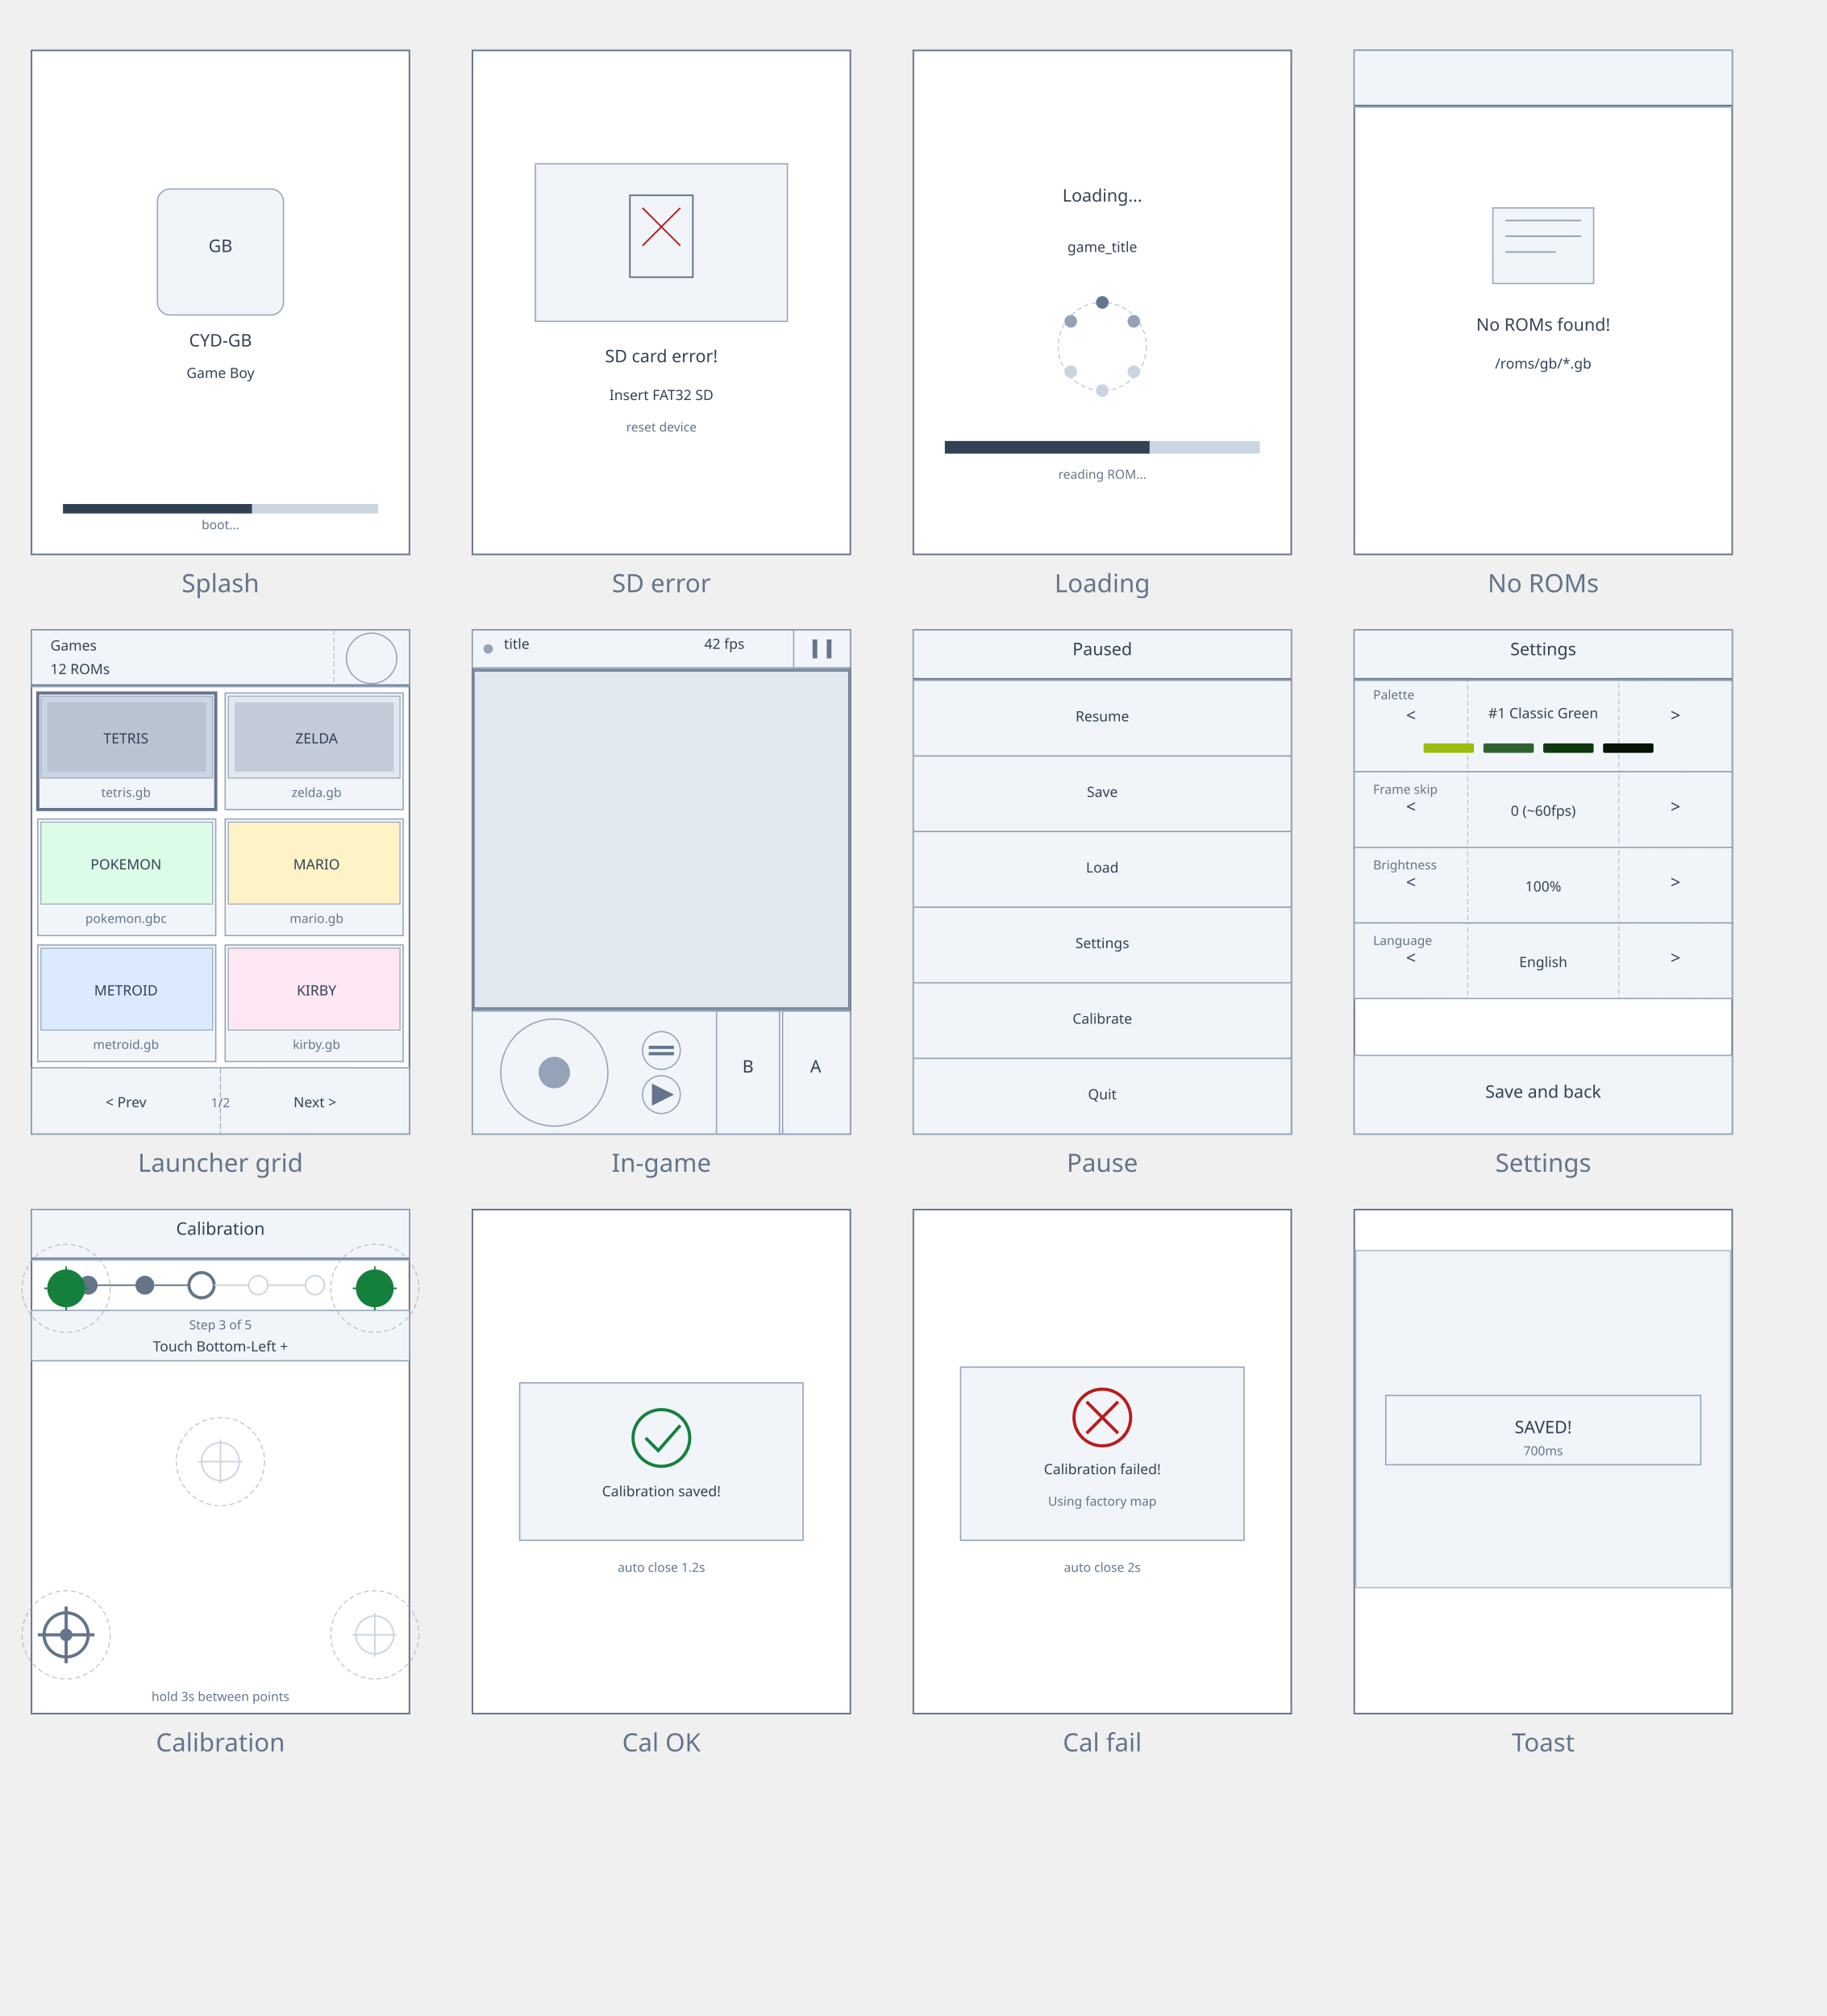
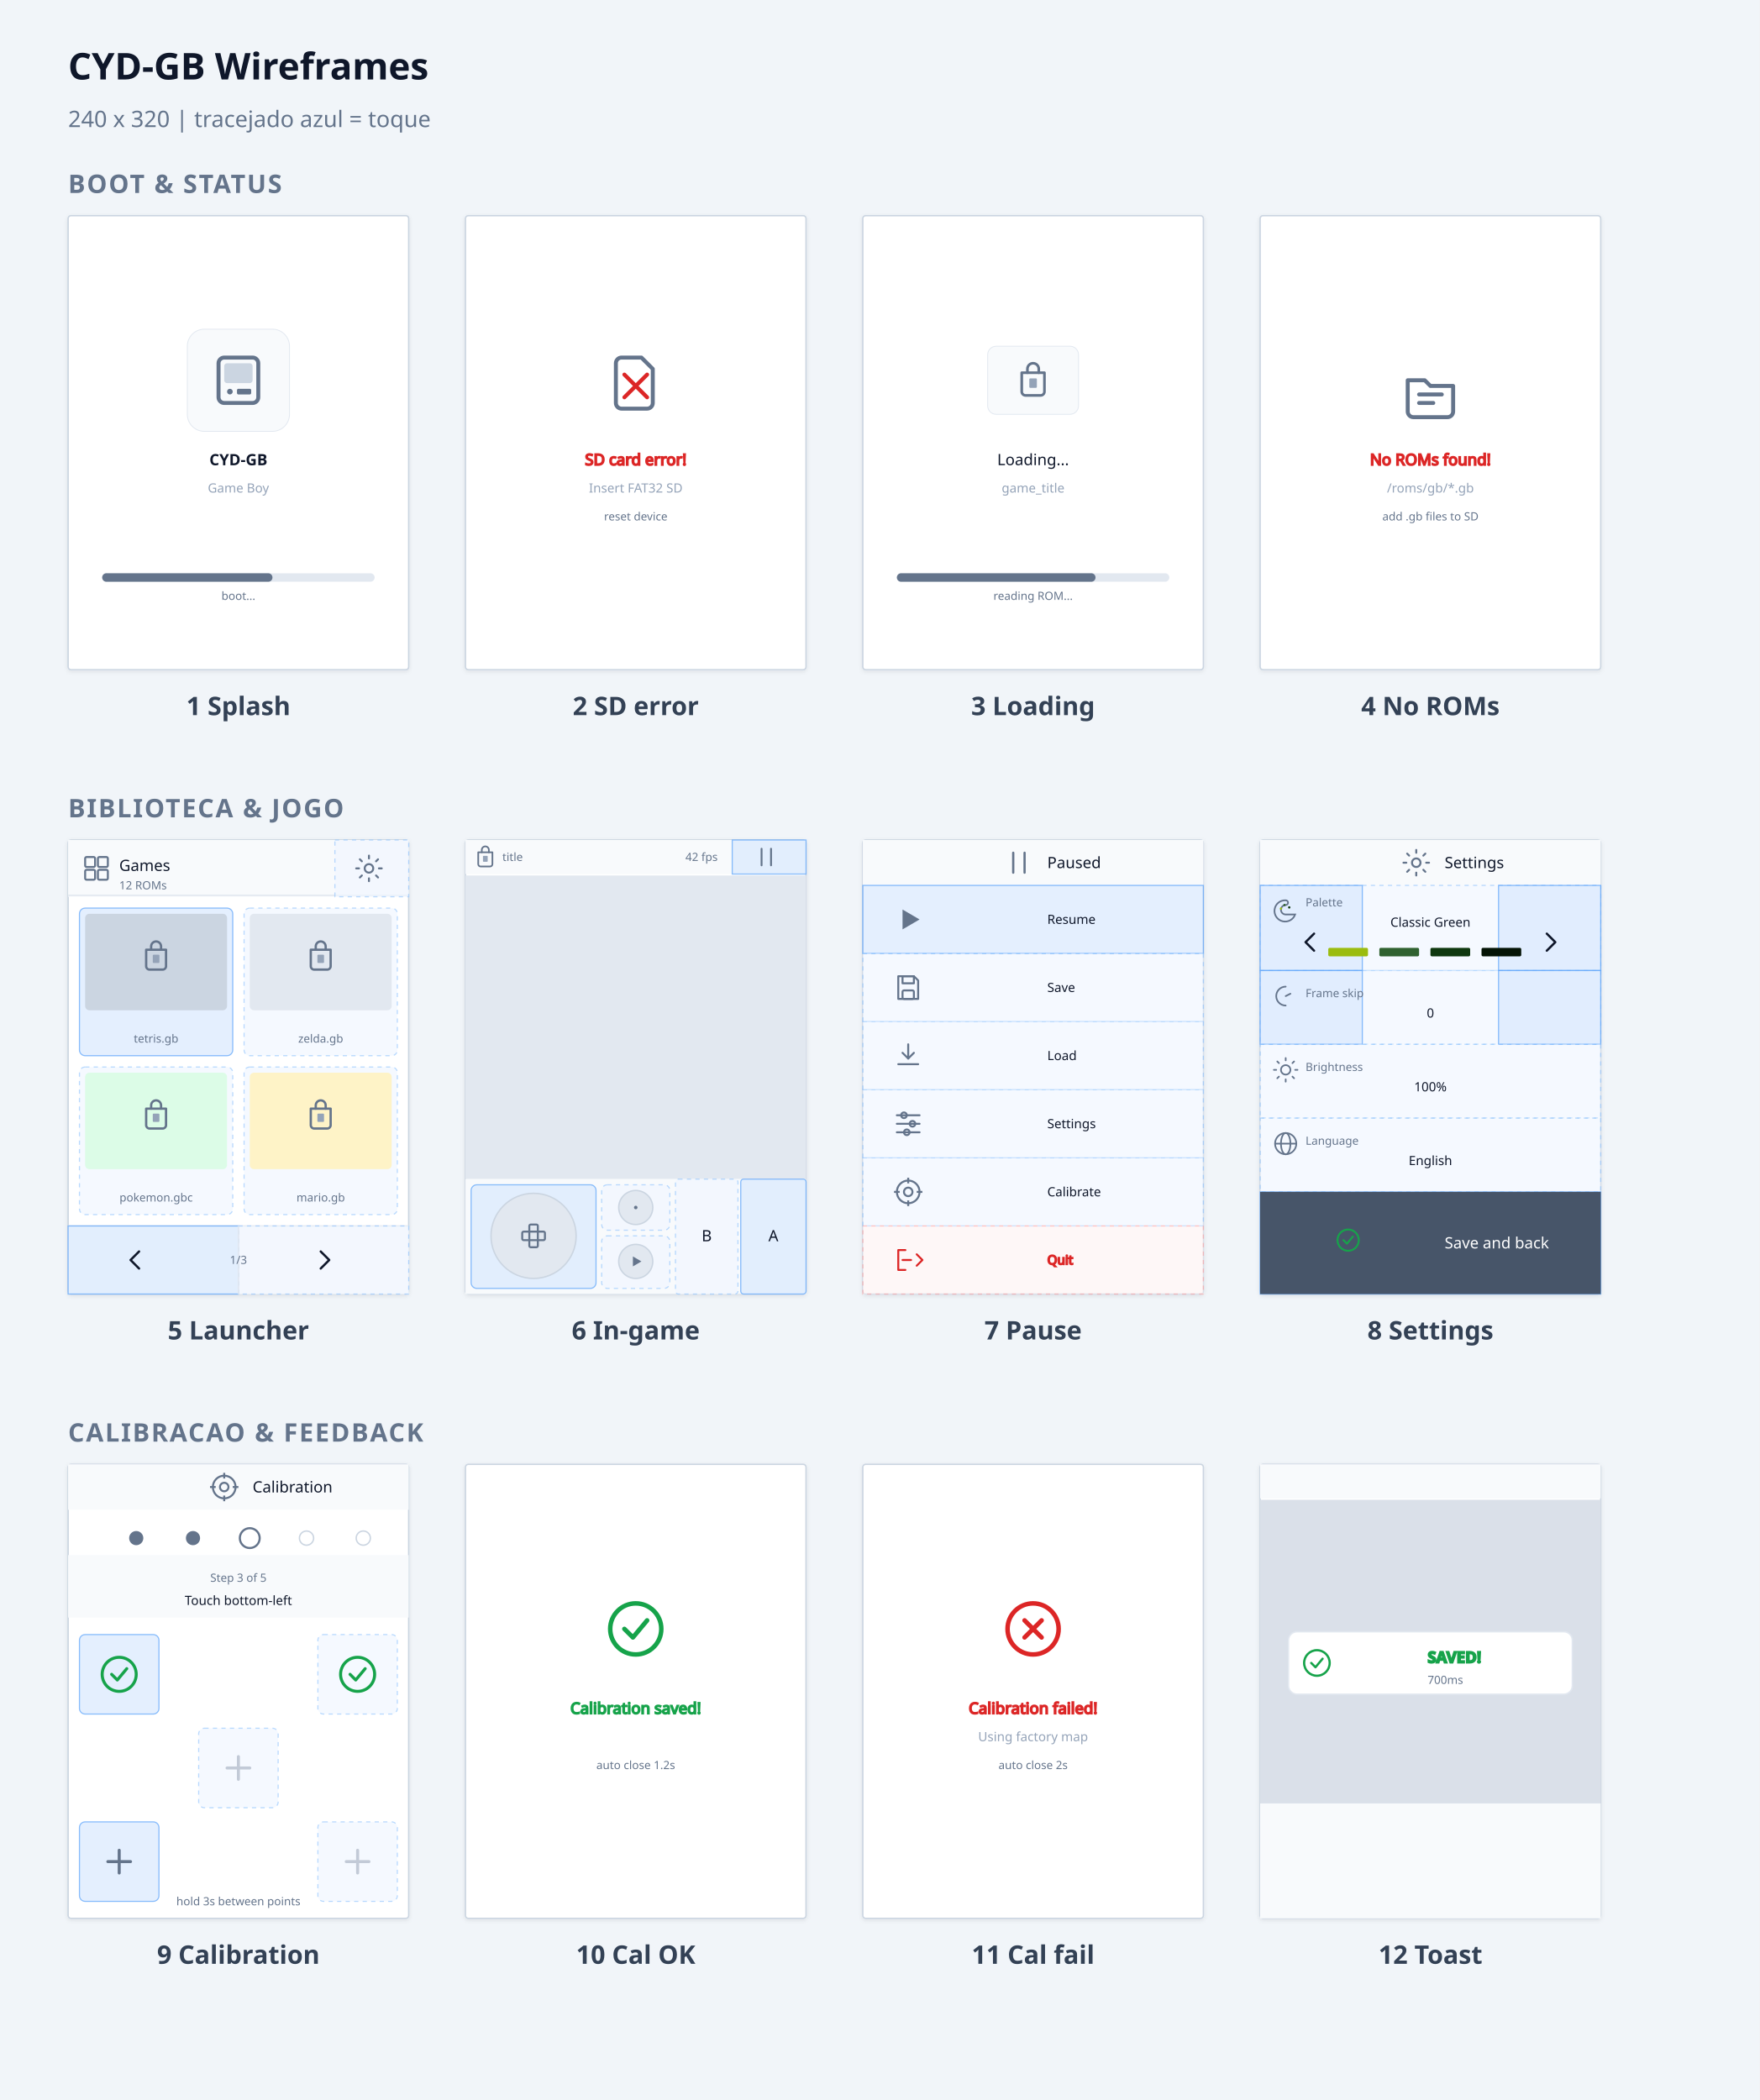
- <svg xmlns="http://www.w3.org/2000/svg" viewBox="0 0 580 640" font-family="system-ui, sans-serif" fill="#334155">
+ <svg xmlns="http://www.w3.org/2000/svg" viewBox="0 0 620 740" font-family="system-ui, sans-serif" fill="#334155">
  <defs>
+     <filter id="sh" x="-6%" y="-3%" width="112%" height="108%">
+       <feDropShadow dx="0" dy="1" stdDeviation="1.5" flood-color="#0f172a" flood-opacity="0.08" />
+     </filter>
    <style>
-       .frame { fill: #fff; stroke: #64748b; stroke-width: 1; }
-       .ctrl { fill: #f1f5f9; stroke: #94a3b8; stroke-width: 0.8; }
-       .game { fill: #e2e8f0; stroke: #64748b; stroke-width: 0.8; }
-       .cap { fill: #64748b; font-size: 8px; text-anchor: middle; }
-       .t { font-size: 11px; }
-       .ts { font-size: 9px; }
-       .touch { fill: none; stroke: #94a3b8; stroke-width: 0.6; stroke-dasharray: 3 2; opacity: 0.7; }
-       .rowlbl { fill: #64748b; font-size: 8px; }
-       .accent { fill: #64748b; }
-       .hi { fill: #334155; }
+       .sheet { fill: #f1f5f9; }
+       .phone { fill: #ffffff; stroke: #cbd5e1; stroke-width: 1; filter: url(#sh); }
+       .panel { fill: #f8fafc; stroke: #e2e8f0; stroke-width: 0.6; }
+       .game { fill: #e2e8f0; }
+       .hi { fill: #0f172a; }
      .mute { fill: #94a3b8; }
-       .danger { fill: #b91c1c; }
-       .ok { fill: #15803d; }
-       .prog { fill: #cbd5e1; }
-       .cover { stroke: #94a3b8; stroke-width: 0.6; }
-       .coversel { stroke: #64748b; stroke-width: 2; }
+       .danger { fill: #dc2626; stroke: #dc2626; }
+       .ok { fill: #16a34a; stroke: #16a34a; }
+       .ico { fill: none; stroke: #64748b; stroke-width: 1.4; stroke-linecap: round; stroke-linejoin: round; }
+       .ico-hi { fill: none; stroke: #0f172a; stroke-width: 1.4; stroke-linecap: round; stroke-linejoin: round; }
+       .ico-danger { fill: none; stroke: #dc2626; stroke-width: 1.4; stroke-linecap: round; stroke-linejoin: round; }
+       .ico-ok { fill: none; stroke: #16a34a; stroke-width: 1.4; stroke-linecap: round; stroke-linejoin: round; }
+       .ico-fill { fill: #64748b; stroke: none; }
+       .pri { fill: #475569; }
+       .t { font-size: 11px; dominant-baseline: middle; }
+       .ts { font-size: 9px; dominant-baseline: middle; }
+       .lbl { fill: #64748b; font-size: 8px; dominant-baseline: middle; }
+       .cap { fill: #334155; font-size: 9px; font-weight: 600; text-anchor: middle; }
+       .sec { fill: #64748b; font-size: 9px; font-weight: 600; letter-spacing: 0.06em; }
+       .prog { fill: #e2e8f0; }
+       .progf { fill: #64748b; }
+       .tz { fill: #eff6ff; stroke: #93c5fd; stroke-width: 0.8; stroke-dasharray: 3 3; opacity: 0.65; }
+       .tz-hi { fill: #dbeafe; stroke: #60a5fa; stroke-width: 0.8; opacity: 0.75; }
+       .tz-bad { fill: #fef2f2; stroke: #fca5a5; stroke-width: 0.8; stroke-dasharray: 3 3; opacity: 0.65; }
    </style>
+     <symbol id="ico-gb" viewBox="0 0 24 24" fill="none" stroke="#64748b" stroke-width="1.4" stroke-linecap="round" stroke-linejoin="round">
+       <rect x="5" y="4" width="14" height="16" rx="2" />
+       <rect x="7" y="6" width="10" height="7" rx="1" fill="#cbd5e1" stroke="none" />
+       <circle cx="9" cy="16" r="1" fill="#64748b" stroke="none" />
+       <rect x="11.5" y="15" width="5" height="2" rx="0.5" fill="#64748b" stroke="none" />
+     </symbol>
+     <symbol id="ico-sd" viewBox="0 0 24 24" fill="none" stroke="#64748b" stroke-width="1.4" stroke-linecap="round" stroke-linejoin="round">
+       <path d="M7 4h7l4 4v12a2 2 0 0 1-2 2H7a2 2 0 0 1-2-2V6a2 2 0 0 1 2-2z" />
+       <line x1="8" y1="10" x2="16" y2="18" stroke="#dc2626" />
+       <line x1="16" y1="10" x2="8" y2="18" stroke="#dc2626" />
+     </symbol>
+     <symbol id="ico-cart" viewBox="0 0 24 24" fill="none" stroke="#64748b" stroke-width="1.4" stroke-linecap="round" stroke-linejoin="round">
+       <path d="M6 8h12v10a2 2 0 0 1-2 2H8a2 2 0 0 1-2-2V8z" />
+       <path d="M9 8V6a3 3 0 0 1 6 0v2" />
+       <rect x="10" y="11" width="4" height="5" rx="0.5" fill="#94a3b8" stroke="none" />
+     </symbol>
+     <symbol id="ico-folder" viewBox="0 0 24 24" fill="none" stroke="#64748b" stroke-width="1.4" stroke-linecap="round" stroke-linejoin="round">
+       <path d="M4 8h6l2 2h8v9a2 2 0 0 1-2 2H6a2 2 0 0 1-2-2V8z" />
+       <line x1="8" y1="13" x2="16" y2="13" />
+       <line x1="8" y1="16" x2="13" y2="16" />
+     </symbol>
+     <symbol id="ico-gear" viewBox="0 0 24 24" fill="none" stroke="#64748b" stroke-width="1.4" stroke-linecap="round">
+       <circle cx="12" cy="12" r="3" />
+       <path d="M12 3v2M12 19v2M3 12h2M19 12h2M5.6 5.6l1.4 1.4M17 17l1.4 1.4M5.6 18.4l1.4-1.4M17 7l1.4-1.4" />
+     </symbol>
+     <symbol id="ico-grid" viewBox="0 0 24 24" fill="none" stroke="#64748b" stroke-width="1.4">
+       <rect x="4" y="4" width="7" height="7" rx="1" />
+       <rect x="13" y="4" width="7" height="7" rx="1" />
+       <rect x="4" y="13" width="7" height="7" rx="1" />
+       <rect x="13" y="13" width="7" height="7" rx="1" />
+     </symbol>
+     <symbol id="ico-chev-l" viewBox="0 0 24 24" fill="none" stroke="#0f172a" stroke-width="1.6" stroke-linecap="round" stroke-linejoin="round">
+       <path d="M14 6l-6 6 6 6" />
+     </symbol>
+     <symbol id="ico-chev-r" viewBox="0 0 24 24" fill="none" stroke="#0f172a" stroke-width="1.6" stroke-linecap="round" stroke-linejoin="round">
+       <path d="M10 6l6 6-6 6" />
+     </symbol>
+     <symbol id="ico-pause" viewBox="0 0 24 24" fill="none" stroke="#64748b" stroke-width="1.6" stroke-linecap="round">
+       <line x1="8" y1="5" x2="8" y2="19" />
+       <line x1="16" y1="5" x2="16" y2="19" />
+     </symbol>
+     <symbol id="ico-play" viewBox="0 0 24 24" fill="#64748b" stroke="none">
+       <path d="M8 5l12 7-12 7V5z" />
+     </symbol>
+     <symbol id="ico-save" viewBox="0 0 24 24" fill="none" stroke="#64748b" stroke-width="1.4" stroke-linejoin="round">
+       <path d="M5 4h11l3 3v13H5V4z" />
+       <rect x="8" y="4" width="8" height="5" />
+       <rect x="8" y="14" width="8" height="6" rx="1" />
+     </symbol>
+     <symbol id="ico-load" viewBox="0 0 24 24" fill="none" stroke="#64748b" stroke-width="1.4" stroke-linecap="round" stroke-linejoin="round">
+       <path d="M12 4v10" />
+       <path d="M8 10l4 4 4-4" />
+       <path d="M5 18h14" />
+     </symbol>
+     <symbol id="ico-sliders" viewBox="0 0 24 24" fill="none" stroke="#64748b" stroke-width="1.4" stroke-linecap="round">
+       <line x1="4" y1="6" x2="20" y2="6" />
+       <line x1="4" y1="12" x2="20" y2="12" />
+       <line x1="4" y1="18" x2="20" y2="18" />
+       <circle cx="9" cy="6" r="2" />
+       <circle cx="15" cy="12" r="2" />
+       <circle cx="11" cy="18" r="2" />
+     </symbol>
+     <symbol id="ico-target" viewBox="0 0 24 24" fill="none" stroke="#64748b" stroke-width="1.4">
+       <circle cx="12" cy="12" r="8" />
+       <circle cx="12" cy="12" r="3" />
+       <line x1="12" y1="2" x2="12" y2="6" />
+       <line x1="12" y1="18" x2="12" y2="22" />
+       <line x1="2" y1="12" x2="6" y2="12" />
+       <line x1="18" y1="12" x2="22" y2="12" />
+     </symbol>
+     <symbol id="ico-exit" viewBox="0 0 24 24" fill="none" stroke="#dc2626" stroke-width="1.4" stroke-linecap="round" stroke-linejoin="round">
+       <path d="M10 5H5v14h5" />
+       <path d="M14 12H8" />
+       <path d="M18 8l4 4-4 4" />
+     </symbol>
+     <symbol id="ico-palette" viewBox="0 0 24 24" fill="none" stroke="#64748b" stroke-width="1.4">
+       <path d="M12 3a9 9 0 1 0 8 12H12a4 4 0 0 1 0-8 1 1 0 0 0 0-4z" />
+       <circle cx="8" cy="10" r="1" fill="#9bbc0f" stroke="none" />
+       <circle cx="11" cy="7" r="1" fill="#306230" stroke="none" />
+       <circle cx="15" cy="9" r="1" fill="#0f380f" stroke="none" />
+     </symbol>
+     <symbol id="ico-speed" viewBox="0 0 24 24" fill="none" stroke="#64748b" stroke-width="1.4" stroke-linecap="round">
+       <path d="M12 4a8 8 0 1 0 0 16" />
+       <path d="M12 12l4-2" />
+     </symbol>
+     <symbol id="ico-sun" viewBox="0 0 24 24" fill="none" stroke="#64748b" stroke-width="1.4" stroke-linecap="round">
+       <circle cx="12" cy="12" r="4" />
+       <path d="M12 2v2M12 20v2M2 12h2M20 12h2M4.9 4.9l1.4 1.4M17.7 17.7l1.4 1.4M4.9 19.1l1.4-1.4M17.7 6.3l1.4-1.4" />
+     </symbol>
+     <symbol id="ico-globe" viewBox="0 0 24 24" fill="none" stroke="#64748b" stroke-width="1.4">
+       <circle cx="12" cy="12" r="9" />
+       <ellipse cx="12" cy="12" rx="4" ry="9" />
+       <line x1="3" y1="12" x2="21" y2="12" />
+     </symbol>
+     <symbol id="ico-check" viewBox="0 0 24 24" fill="none" stroke="#16a34a" stroke-width="1.6" stroke-linecap="round" stroke-linejoin="round">
+       <circle cx="12" cy="12" r="9" />
+       <path d="M8 12l3 3 5-6" />
+     </symbol>
+     <symbol id="ico-x" viewBox="0 0 24 24" fill="none" stroke="#dc2626" stroke-width="1.6" stroke-linecap="round">
+       <circle cx="12" cy="12" r="9" />
+       <path d="M9 9l6 6M15 9l-6 6" />
+     </symbol>
+     <symbol id="ico-dpad" viewBox="0 0 24 24" fill="none" stroke="#64748b" stroke-width="1.4">
+       <rect x="9" y="4" width="6" height="16" rx="1" />
+       <rect x="4" y="9" width="16" height="6" rx="1" />
+     </symbol>
+     <symbol id="ico-dot" viewBox="0 0 24 24">
+       <circle cx="12" cy="12" r="2.5" fill="#64748b" />
+     </symbol>
+     <symbol id="ico-cross" viewBox="0 0 24 24" fill="none" stroke="#64748b" stroke-width="1.6" stroke-linecap="round">
+       <line x1="12" y1="6" x2="12" y2="18" />
+       <line x1="6" y1="12" x2="18" y2="12" />
+     </symbol>
  </defs>
-   <g transform="translate(10,16) scale(0.5)">
-     <rect class="frame" width="240" height="320" />
-     <rect class="ctrl" x="80" y="88" width="80" height="80" rx="8" />
-     <text x="120" y="128" class="t" text-anchor="middle">GB</text>
-     <text x="120" y="188" class="t" text-anchor="middle">CYD-GB</text>
-     <text x="120" y="208" class="ts" text-anchor="middle">Game Boy</text>
-     <rect class="prog" x="20" y="288" width="200" height="6" />
-     <rect class="progf" x="20" y="288" width="120" height="6" />
-     <text x="120" y="304" class="rowlbl" text-anchor="middle">boot...</text>
-   </g>
-   <text x="70" y="188" class="cap">Splash</text>
-   <g transform="translate(150,16) scale(0.5)">
-     <rect class="frame" width="240" height="320" />
-     <rect class="ctrl" x="40" y="72" width="160" height="100" />
-     <rect x="100" y="92" width="40" height="52" fill="none" stroke="#64748b" />
-     <line x1="108" y1="100" x2="132" y2="124" stroke="#b91c1c" />
-     <line x1="132" y1="100" x2="108" y2="124" stroke="#b91c1c" />
-     <text x="120" y="198" class="t" text-anchor="middle">SD card error!</text>
-     <text x="120" y="222" class="ts" text-anchor="middle">Insert FAT32 SD</text>
-     <text x="120" y="242" class="rowlbl" text-anchor="middle">reset device</text>
-   </g>
-   <text x="210" y="188" class="cap">SD error</text>
-   <g transform="translate(290,16) scale(0.5)">
-     <rect class="frame" width="240" height="320" />
-     <text x="120" y="96" class="t" text-anchor="middle">Loading...</text>
-     <text x="120" y="128" class="ts" text-anchor="middle">game_title</text>
-     <circle class="touch" cx="120" cy="188" r="28" />
-     <circle cx="120" cy="160" r="4" fill="#64748b" />
-     <circle cx="140" cy="172" r="4" fill="#94a3b8" />
-     <circle cx="140" cy="204" r="4" fill="#cbd5e1" />
-     <circle cx="120" cy="216" r="4" fill="#cbd5e1" />
-     <circle cx="100" cy="204" r="4" fill="#cbd5e1" />
-     <circle cx="100" cy="172" r="4" fill="#94a3b8" />
-     <rect class="prog" x="20" y="248" width="200" height="8" />
-     <rect class="progf" x="20" y="248" width="130" height="8" />
-     <text x="120" y="272" class="rowlbl" text-anchor="middle">reading ROM...</text>
-   </g>
-   <text x="350" y="188" class="cap">Loading</text>
-   <g transform="translate(430,16) scale(0.5)">
-     <rect class="frame" width="240" height="320" />
-     <rect class="ctrl" x="0" y="0" width="240" height="36" />
-     <line x1="0" y1="35" x2="240" y2="35" stroke="#64748b" />
-     <rect class="ctrl" x="88" y="100" width="64" height="48" />
-     <line x1="96" y1="108" x2="144" y2="108" stroke="#94a3b8" />
-     <line x1="96" y1="118" x2="144" y2="118" stroke="#94a3b8" />
-     <line x1="96" y1="128" x2="128" y2="128" stroke="#94a3b8" />
-     <text x="120" y="178" class="t" text-anchor="middle">No ROMs found!</text>
-     <text x="120" y="202" class="ts" text-anchor="middle">/roms/gb/*.gb</text>
-   </g>
-   <text x="490" y="188" class="cap">No ROMs</text>
-   <g transform="translate(10,200) scale(0.5)">
-     <rect class="frame" width="240" height="320" />
-     <rect class="ctrl" x="0" y="0" width="240" height="36" />
-     <line x1="0" y1="35" x2="240" y2="35" stroke="#64748b" />
-     <text x="12" y="13" class="ts">Games</text>
-     <text x="12" y="28" class="ts">12 ROMs</text>
-     <circle class="ctrl" cx="216" cy="18" r="16" />
-     <rect class="touch" x="192" y="0" width="48" height="36" />
-     <rect class="ctrl coversel" x="4" y="40" width="113" height="74" />
-     <rect class="cover" x="6" y="42" width="109" height="52" fill="#cbd5e1" />
-     <rect x="10" y="46" width="101" height="44" fill="#94a3b8" opacity="0.35" />
-     <text x="60" y="72" class="ts" text-anchor="middle">TETRIS</text>
-     <text x="60" y="106" class="rowlbl" text-anchor="middle">tetris.gb</text>
-     <rect class="ctrl" x="123" y="40" width="113" height="74" />
-     <rect class="cover" x="125" y="42" width="109" height="52" fill="#e2e8f0" />
-     <rect x="129" y="46" width="101" height="44" fill="#64748b" opacity="0.25" />
-     <text x="181" y="72" class="ts" text-anchor="middle">ZELDA</text>
-     <text x="181" y="106" class="rowlbl" text-anchor="middle">zelda.gb</text>
-     <rect class="ctrl" x="4" y="120" width="113" height="74" />
-     <rect class="cover" x="6" y="122" width="109" height="52" fill="#dcfce7" />
-     <text x="60" y="152" class="ts" text-anchor="middle">POKEMON</text>
-     <text x="60" y="186" class="rowlbl" text-anchor="middle">pokemon.gbc</text>
-     <rect class="ctrl" x="123" y="120" width="113" height="74" />
-     <rect class="cover" x="125" y="122" width="109" height="52" fill="#fef3c7" />
-     <text x="181" y="152" class="ts" text-anchor="middle">MARIO</text>
-     <text x="181" y="186" class="rowlbl" text-anchor="middle">mario.gb</text>
-     <rect class="ctrl" x="4" y="200" width="113" height="74" />
-     <rect class="cover" x="6" y="202" width="109" height="52" fill="#dbeafe" />
-     <text x="60" y="232" class="ts" text-anchor="middle">METROID</text>
-     <text x="60" y="266" class="rowlbl" text-anchor="middle">metroid.gb</text>
-     <rect class="ctrl" x="123" y="200" width="113" height="74" />
-     <rect class="cover" x="125" y="202" width="109" height="52" fill="#fce7f3" />
-     <text x="181" y="232" class="ts" text-anchor="middle">KIRBY</text>
-     <text x="181" y="266" class="rowlbl" text-anchor="middle">kirby.gb</text>
-     <rect class="ctrl" x="0" y="278" width="240" height="42" />
-     <rect class="touch" x="0" y="278" width="120" height="42" />
-     <rect class="touch" x="120" y="278" width="120" height="42" />
-     <text x="60" y="303" class="ts" text-anchor="middle">&lt; Prev</text>
-     <text x="120" y="303" class="rowlbl" text-anchor="middle">1/2</text>
-     <text x="180" y="303" class="ts" text-anchor="middle">Next &gt;</text>
-   </g>
-   <text x="70" y="372" class="cap">Launcher grid</text>
-   <g transform="translate(150,200) scale(0.5)">
-     <rect class="frame" width="240" height="320" />
-     <rect class="ctrl" x="0" y="0" width="240" height="24" />
-     <circle cx="10" cy="12" r="3" fill="#94a3b8" />
-     <text x="20" y="12" class="ts">title</text>
-     <text x="160" y="12" class="ts" text-anchor="middle">42 fps</text>
-     <rect class="ctrl" x="204" y="0" width="36" height="24" />
-     <rect x="216" y="6" width="3" height="12" fill="#64748b" />
-     <rect x="225" y="6" width="3" height="12" fill="#64748b" />
-     <rect class="game" x="0" y="25" width="240" height="216" fill="none" stroke="#cbd5e1" stroke-width="0.5" />
-     <rect class="game" x="1" y="26" width="238" height="214" />
-     <rect class="ctrl" x="0" y="242" width="240" height="78" />
-     <circle class="ctrl" cx="52" cy="281" r="34" />
-     <circle fill="#94a3b8" cx="52" cy="281" r="10" />
-     <circle class="ctrl" cx="120" cy="267" r="12" />
-     <rect x="112" y="264" width="16" height="2" fill="#64748b" />
-     <rect x="112" y="268" width="16" height="2" fill="#64748b" />
-     <circle class="ctrl" cx="120" cy="295" r="12" />
-     <polygon points="114,288 114,302 128,295" fill="#64748b" />
-     <rect class="ctrl" x="155" y="242" width="40" height="78" />
-     <text x="175" y="281" class="t" text-anchor="middle">B</text>
-     <rect class="ctrl" x="197" y="242" width="43" height="78" />
-     <text x="218" y="281" class="t" text-anchor="middle">A</text>
-   </g>
-   <text x="210" y="372" class="cap">In-game</text>
-   <g transform="translate(290,200) scale(0.5)">
-     <rect class="frame" width="240" height="320" />
-     <rect class="ctrl" x="0" y="0" width="240" height="32" />
-     <line x1="0" y1="31" x2="240" y2="31" stroke="#64748b" />
-     <text x="120" y="16" class="t" text-anchor="middle">Paused</text>
-     <rect class="ctrl" x="0" y="32" width="240" height="48" />
-     <text x="120" y="58" class="ts" text-anchor="middle">Resume</text>
-     <rect class="ctrl" x="0" y="80" width="240" height="48" />
-     <text x="120" y="106" class="ts" text-anchor="middle">Save</text>
-     <rect class="ctrl" x="0" y="128" width="240" height="48" />
-     <text x="120" y="154" class="ts" text-anchor="middle">Load</text>
-     <rect class="ctrl" x="0" y="176" width="240" height="48" />
-     <text x="120" y="202" class="ts" text-anchor="middle">Settings</text>
-     <rect class="ctrl" x="0" y="224" width="240" height="48" />
-     <text x="120" y="250" class="ts" text-anchor="middle">Calibrate</text>
-     <rect class="ctrl" x="0" y="272" width="240" height="48" />
-     <text x="120" y="298" class="ts" text-anchor="middle">Quit</text>
-   </g>
-   <text x="350" y="372" class="cap">Pause</text>
-   <g transform="translate(430,200) scale(0.5)">
-     <rect class="frame" width="240" height="320" />
-     <rect class="ctrl" x="0" y="0" width="240" height="32" />
-     <line x1="0" y1="31" x2="240" y2="31" stroke="#64748b" />
-     <text x="120" y="16" class="t" text-anchor="middle">Settings</text>
-     <rect class="ctrl" x="0" y="32" width="240" height="58" />
-     <rect class="touch" x="0" y="32" width="72" height="58" />
-     <rect class="touch" x="168" y="32" width="72" height="58" />
-     <text x="36" y="58" class="t" text-anchor="middle">&lt;</text>
-     <text x="204" y="58" class="t" text-anchor="middle">&gt;</text>
-     <text x="12" y="44" class="rowlbl">Palette</text>
-     <text x="120" y="56" class="ts" text-anchor="middle">#1 Classic Green</text>
-     <rect fill="#9bbc0f" x="44" y="72" width="32" height="6" rx="1" />
-     <rect fill="#306230" x="82" y="72" width="32" height="6" rx="1" />
-     <rect fill="#0f380f" x="120" y="72" width="32" height="6" rx="1" />
-     <rect fill="#051405" x="158" y="72" width="32" height="6" rx="1" />
-     <rect class="ctrl" x="0" y="90" width="240" height="48" />
-     <rect class="touch" x="0" y="90" width="72" height="48" />
-     <rect class="touch" x="168" y="90" width="72" height="48" />
-     <text x="36" y="116" class="t" text-anchor="middle">&lt;</text>
-     <text x="204" y="116" class="t" text-anchor="middle">&gt;</text>
-     <text x="12" y="104" class="rowlbl">Frame skip</text>
-     <text x="120" y="118" class="ts" text-anchor="middle">0 (~60fps)</text>
-     <rect class="ctrl" x="0" y="138" width="240" height="48" />
-     <rect class="touch" x="0" y="138" width="72" height="48" />
-     <rect class="touch" x="168" y="138" width="72" height="48" />
-     <text x="36" y="164" class="t" text-anchor="middle">&lt;</text>
-     <text x="204" y="164" class="t" text-anchor="middle">&gt;</text>
-     <text x="12" y="152" class="rowlbl">Brightness</text>
-     <text x="120" y="166" class="ts" text-anchor="middle">100%</text>
-     <rect class="ctrl" x="0" y="186" width="240" height="48" />
-     <rect class="touch" x="0" y="186" width="72" height="48" />
-     <rect class="touch" x="168" y="186" width="72" height="48" />
-     <text x="36" y="212" class="t" text-anchor="middle">&lt;</text>
-     <text x="204" y="212" class="t" text-anchor="middle">&gt;</text>
-     <text x="12" y="200" class="rowlbl">Language</text>
-     <text x="120" y="214" class="ts" text-anchor="middle">English</text>
-     <rect class="ctrl" x="0" y="270" width="240" height="50" />
-     <text x="120" y="297" class="t" text-anchor="middle">Save and back</text>
-   </g>
-   <text x="490" y="372" class="cap">Settings</text>
-   <g transform="translate(10,384) scale(0.5)">
-     <rect class="frame" width="240" height="320" />
-     <rect class="ctrl" x="0" y="0" width="240" height="32" />
-     <line x1="0" y1="31" x2="240" y2="31" stroke="#64748b" />
-     <text x="120" y="16" class="t" text-anchor="middle">Calibration</text>
-     <circle cx="36" cy="48" r="6" fill="#64748b" />
-     <circle cx="72" cy="48" r="6" fill="#64748b" />
-     <circle cx="108" cy="48" r="8" fill="none" stroke="#64748b" stroke-width="2" />
-     <circle cx="144" cy="48" r="6" fill="none" stroke="#cbd5e1" />
-     <circle cx="180" cy="48" r="6" fill="none" stroke="#cbd5e1" />
-     <line x1="42" y1="48" x2="66" y2="48" stroke="#64748b" />
-     <line x1="78" y1="48" x2="100" y2="48" stroke="#64748b" />
-     <line x1="116" y1="48" x2="138" y2="48" stroke="#cbd5e1" />
-     <line x1="150" y1="48" x2="174" y2="48" stroke="#cbd5e1" />
-     <rect class="ctrl" x="0" y="64" width="240" height="32" />
-     <text x="120" y="76" class="rowlbl" text-anchor="middle">Step 3 of 5</text>
-     <text x="120" y="90" class="ts" text-anchor="middle">Touch Bottom-Left +</text>
-     <circle class="touch" cx="22" cy="50" r="28" />
-     <circle cx="22" cy="50" r="12" fill="#15803d" />
-     <line x1="8" y1="50" x2="36" y2="50" stroke="#15803d" />
-     <line x1="22" y1="36" x2="22" y2="64" stroke="#15803d" />
-     <circle class="touch" cx="218" cy="50" r="28" />
-     <circle cx="218" cy="50" r="12" fill="#15803d" />
-     <line x1="204" y1="50" x2="232" y2="50" stroke="#15803d" />
-     <line x1="218" y1="36" x2="218" y2="64" stroke="#15803d" />
-     <circle class="touch" cx="22" cy="270" r="28" />
-     <circle cx="22" cy="270" r="14" fill="none" stroke="#64748b" stroke-width="2" />
-     <line x1="4" y1="270" x2="40" y2="270" stroke="#64748b" stroke-width="2" />
-     <line x1="22" y1="252" x2="22" y2="288" stroke="#64748b" stroke-width="2" />
-     <circle cx="22" cy="270" r="4" fill="#64748b" />
-     <circle class="touch" cx="218" cy="270" r="28" />
-     <circle cx="218" cy="270" r="12" fill="none" stroke="#cbd5e1" />
-     <line x1="204" y1="270" x2="232" y2="270" stroke="#cbd5e1" />
-     <line x1="218" y1="256" x2="218" y2="284" stroke="#cbd5e1" />
-     <circle class="touch" cx="120" cy="160" r="28" />
-     <circle cx="120" cy="160" r="12" fill="none" stroke="#cbd5e1" />
-     <line x1="106" y1="160" x2="134" y2="160" stroke="#cbd5e1" />
-     <line x1="120" y1="146" x2="120" y2="174" stroke="#cbd5e1" />
-     <text x="120" y="312" class="rowlbl" text-anchor="middle">hold 3s between points</text>
-   </g>
-   <text x="70" y="556" class="cap">Calibration</text>
-   <g transform="translate(150,384) scale(0.5)">
-     <rect class="frame" width="240" height="320" />
-     <rect class="ctrl" x="30" y="110" width="180" height="100" />
-     <circle cx="120" cy="145" r="18" fill="none" stroke="#15803d" stroke-width="2" />
-     <polyline points="110,145 118,153 132,137" fill="none" stroke="#15803d" stroke-width="2" />
-     <text x="120" y="182" class="ts" text-anchor="middle">Calibration saved!</text>
-     <text x="120" y="230" class="rowlbl" text-anchor="middle">auto close 1.2s</text>
-   </g>
-   <text x="210" y="556" class="cap">Cal OK</text>
-   <g transform="translate(290,384) scale(0.5)">
-     <rect class="frame" width="240" height="320" />
-     <rect class="ctrl" x="30" y="100" width="180" height="110" />
-     <circle cx="120" cy="132" r="18" fill="none" stroke="#b91c1c" stroke-width="2" />
-     <line x1="110" y1="122" x2="130" y2="142" stroke="#b91c1c" stroke-width="2" />
-     <line x1="130" y1="122" x2="110" y2="142" stroke="#b91c1c" stroke-width="2" />
-     <text x="120" y="168" class="ts" text-anchor="middle">Calibration failed!</text>
-     <text x="120" y="188" class="rowlbl" text-anchor="middle">Using factory map</text>
-     <text x="120" y="230" class="rowlbl" text-anchor="middle">auto close 2s</text>
-   </g>
-   <text x="350" y="556" class="cap">Cal fail</text>
-   <g transform="translate(430,384) scale(0.5)">
-     <rect class="frame" width="240" height="320" />
-     <rect class="game" x="1" y="26" width="238" height="214" opacity="0.5" />
-     <rect class="ctrl" x="20" y="118" width="200" height="44" />
-     <text x="120" y="142" class="t" text-anchor="middle">SAVED!</text>
-     <text x="120" y="156" class="rowlbl" text-anchor="middle">700ms</text>
-   </g>
-   <text x="490" y="556" class="cap">Toast</text>
+   <rect width="620" height="740" class="sheet" />
+   <text x="24" y="28" class="hi" font-size="13" font-weight="700">CYD-GB Wireframes</text>
+   <text x="24" y="42" class="lbl" font-size="9">240 x 320 | tracejado azul = toque</text>
+   <text x="24" y="68" class="sec">BOOT &amp; STATUS</text>
+   <g transform="translate(24,76) scale(0.5)">
+     <rect class="phone" width="240" height="320" rx="2" />
+     <rect class="panel" x="84" y="80" width="72" height="72" rx="12" />
+     <use href="#ico-gb" x="96" y="92" width="48" height="48" />
+     <text x="120" y="172" class="t hi" text-anchor="middle" font-weight="600">CYD-GB</text>
+     <text x="120" y="192" class="ts mute" text-anchor="middle">Game Boy</text>
+     <rect class="prog" x="24" y="252" width="192" height="6" rx="3" />
+     <rect class="progf" x="24" y="252" width="120" height="6" rx="3" />
+     <text x="120" y="268" class="lbl" text-anchor="middle">boot...</text>
+   </g>
+   <text x="84" y="252" class="cap">1 Splash</text>
+   <g transform="translate(164,76) scale(0.5)">
+     <rect class="phone" width="240" height="320" rx="2" />
+     <use href="#ico-sd" x="96" y="92" width="48" height="48" />
+     <text x="120" y="172" class="t danger" text-anchor="middle">SD card error!</text>
+     <text x="120" y="192" class="ts mute" text-anchor="middle">Insert FAT32 SD</text>
+     <text x="120" y="212" class="lbl" text-anchor="middle">reset device</text>
+   </g>
+   <text x="224" y="252" class="cap">2 SD error</text>
+   <g transform="translate(304,76) scale(0.5)">
+     <rect class="phone" width="240" height="320" rx="2" />
+     <rect class="panel" x="88" y="92" width="64" height="48" rx="6" />
+     <use href="#ico-cart" x="100" y="100" width="40" height="32" />
+     <text x="120" y="172" class="t hi" text-anchor="middle">Loading...</text>
+     <text x="120" y="192" class="ts mute" text-anchor="middle">game_title</text>
+     <rect class="prog" x="24" y="252" width="192" height="6" rx="3" />
+     <rect class="progf" x="24" y="252" width="140" height="6" rx="3" />
+     <text x="120" y="268" class="lbl" text-anchor="middle">reading ROM...</text>
+   </g>
+   <text x="364" y="252" class="cap">3 Loading</text>
+   <g transform="translate(444,76) scale(0.5)">
+     <rect class="phone" width="240" height="320" rx="2" />
+     <use href="#ico-folder" x="96" y="100" width="48" height="48" />
+     <text x="120" y="172" class="t danger" text-anchor="middle">No ROMs found!</text>
+     <text x="120" y="192" class="ts mute" text-anchor="middle">/roms/gb/*.gb</text>
+     <text x="120" y="212" class="lbl" text-anchor="middle">add .gb files to SD</text>
+   </g>
+   <text x="504" y="252" class="cap">4 No ROMs</text>
+   <text x="24" y="288" class="sec">BIBLIOTECA &amp; JOGO</text>
+   <g transform="translate(24,296) scale(0.5)">
+     <rect class="phone" width="240" height="320" rx="2" />
+     <rect fill="#f8fafc" x="0" y="0" width="240" height="40" />
+     <line x1="0" y1="39" x2="240" y2="39" stroke="#e2e8f0" />
+     <use href="#ico-grid" x="8" y="8" width="24" height="24" />
+     <text x="36" y="18" class="t hi">Games</text>
+     <text x="36" y="32" class="lbl">12 ROMs</text>
+     <rect class="tz" x="188" y="0" width="52" height="40" />
+     <use href="#ico-gear" x="200" y="8" width="24" height="24" />
+     <rect class="tz-hi" x="8" y="48" width="108" height="104" rx="4" />
+     <rect fill="#cbd5e1" x="12" y="52" width="100" height="68" rx="3" />
+     <use href="#ico-cart" x="44" y="68" width="36" height="28" />
+     <text x="62" y="140" class="lbl" text-anchor="middle">tetris.gb</text>
+     <rect class="tz" x="124" y="48" width="108" height="104" rx="4" />
+     <rect fill="#e2e8f0" x="128" y="52" width="100" height="68" rx="3" />
+     <use href="#ico-cart" x="160" y="68" width="36" height="28" />
+     <text x="178" y="140" class="lbl" text-anchor="middle">zelda.gb</text>
+     <rect class="tz" x="8" y="160" width="108" height="104" rx="4" />
+     <rect fill="#dcfce7" x="12" y="164" width="100" height="68" rx="3" />
+     <use href="#ico-cart" x="44" y="180" width="36" height="28" />
+     <text x="62" y="252" class="lbl" text-anchor="middle">pokemon.gbc</text>
+     <rect class="tz" x="124" y="160" width="108" height="104" rx="4" />
+     <rect fill="#fef3c7" x="128" y="164" width="100" height="68" rx="3" />
+     <use href="#ico-cart" x="160" y="180" width="36" height="28" />
+     <text x="178" y="252" class="lbl" text-anchor="middle">mario.gb</text>
+     <rect fill="#f8fafc" x="0" y="272" width="240" height="48" />
+     <line x1="0" y1="272" x2="240" y2="272" stroke="#e2e8f0" />
+     <rect class="tz-hi" x="0" y="272" width="120" height="48" />
+     <rect class="tz" x="120" y="272" width="120" height="48" />
+     <line x1="120" y1="272" x2="120" y2="320" stroke="#e2e8f0" />
+     <use href="#ico-chev-l" x="36" y="284" width="24" height="24" />
+     <text x="120" y="296" class="lbl" text-anchor="middle">1/3</text>
+     <use href="#ico-chev-r" x="168" y="284" width="24" height="24" />
+   </g>
+   <text x="84" y="472" class="cap">5 Launcher</text>
+   <g transform="translate(164,296) scale(0.5)">
+     <rect class="phone" width="240" height="320" rx="2" />
+     <rect fill="#f8fafc" x="0" y="0" width="240" height="24" />
+     <use href="#ico-cart" x="4" y="2" width="20" height="20" />
+     <text x="26" y="12" class="lbl">title</text>
+     <text x="155" y="12" class="lbl">42 fps</text>
+     <rect class="tz-hi" x="188" y="0" width="52" height="24" />
+     <use href="#ico-pause" x="202" y="2" width="20" height="20" />
+     <rect class="game" x="0" y="25" width="240" height="214" />
+     <rect fill="#f8fafc" x="0" y="239" width="240" height="81" />
+     <rect class="tz-hi" x="4" y="243" width="88" height="73" rx="4" />
+     <circle fill="#e2e8f0" cx="48" cy="279" r="30" stroke="#cbd5e1" />
+     <use href="#ico-dpad" x="36" y="267" width="24" height="24" />
+     <rect class="tz" x="96" y="243" width="48" height="32" rx="4" />
+     <circle fill="#e2e8f0" cx="120" cy="259" r="12" stroke="#cbd5e1" />
+     <use href="#ico-dot" x="114" y="253" width="12" height="12" />
+     <rect class="tz" x="96" y="279" width="48" height="37" rx="4" />
+     <circle fill="#e2e8f0" cx="120" cy="297" r="12" stroke="#cbd5e1" />
+     <use href="#ico-play" x="114" y="291" width="12" height="12" />
+     <rect class="tz" x="148" y="239" width="44" height="81" rx="2" />
+     <text x="170" y="279" class="t hi" text-anchor="middle">B</text>
+     <rect class="tz-hi" x="194" y="239" width="46" height="81" rx="2" />
+     <text x="217" y="279" class="t hi" text-anchor="middle">A</text>
+   </g>
+   <text x="224" y="472" class="cap">6 In-game</text>
+   <g transform="translate(304,296) scale(0.5)">
+     <rect class="phone" width="240" height="320" rx="2" />
+     <rect fill="#f8fafc" x="0" y="0" width="240" height="32" />
+     <use href="#ico-pause" x="98" y="4" width="24" height="24" />
+     <text x="130" y="16" class="t hi">Paused</text>
+     <rect class="tz-hi" x="0" y="32" width="240" height="48" />
+     <use href="#ico-play" x="20" y="44" width="24" height="24" />
+     <text x="130" y="56" class="ts hi">Resume</text>
+     <rect class="tz" x="0" y="80" width="240" height="48" />
+     <use href="#ico-save" x="20" y="92" width="24" height="24" />
+     <text x="130" y="104" class="ts hi">Save</text>
+     <rect class="tz" x="0" y="128" width="240" height="48" />
+     <use href="#ico-load" x="20" y="140" width="24" height="24" />
+     <text x="130" y="152" class="ts hi">Load</text>
+     <rect class="tz" x="0" y="176" width="240" height="48" />
+     <use href="#ico-sliders" x="20" y="188" width="24" height="24" />
+     <text x="130" y="200" class="ts hi">Settings</text>
+     <rect class="tz" x="0" y="224" width="240" height="48" />
+     <use href="#ico-target" x="20" y="236" width="24" height="24" />
+     <text x="130" y="248" class="ts hi">Calibrate</text>
+     <rect class="tz-bad" x="0" y="272" width="240" height="48" />
+     <use href="#ico-exit" x="20" y="284" width="24" height="24" />
+     <text x="130" y="296" class="ts danger">Quit</text>
+   </g>
+   <text x="364" y="472" class="cap">7 Pause</text>
+   <g transform="translate(444,296) scale(0.5)">
+     <rect class="phone" width="240" height="320" rx="2" />
+     <rect fill="#f8fafc" x="0" y="0" width="240" height="32" />
+     <use href="#ico-gear" x="98" y="4" width="24" height="24" />
+     <text x="130" y="16" class="t hi">Settings</text>
+     <rect class="tz" x="0" y="32" width="240" height="60" />
+     <rect class="tz-hi" x="0" y="32" width="72" height="60" />
+     <rect class="tz-hi" x="168" y="32" width="72" height="60" />
+     <use href="#ico-palette" x="8" y="40" width="20" height="20" />
+     <text x="32" y="44" class="lbl">Palette</text>
+     <text x="120" y="58" class="ts hi" text-anchor="middle">Classic Green</text>
+     <use href="#ico-chev-l" x="24" y="60" width="24" height="24" />
+     <use href="#ico-chev-r" x="192" y="60" width="24" height="24" />
+     <rect fill="#9bbc0f" x="48" y="76" width="28" height="6" rx="1" />
+     <rect fill="#306230" x="84" y="76" width="28" height="6" rx="1" />
+     <rect fill="#0f380f" x="120" y="76" width="28" height="6" rx="1" />
+     <rect fill="#051405" x="156" y="76" width="28" height="6" rx="1" />
+     <rect class="tz" x="0" y="92" width="240" height="52" />
+     <rect class="tz-hi" x="0" y="92" width="72" height="52" />
+     <rect class="tz-hi" x="168" y="92" width="72" height="52" />
+     <use href="#ico-speed" x="8" y="100" width="20" height="20" />
+     <text x="32" y="108" class="lbl">Frame skip</text>
+     <text x="120" y="122" class="ts hi" text-anchor="middle">0</text>
+     <rect class="tz" x="0" y="144" width="240" height="52" />
+     <use href="#ico-sun" x="8" y="152" width="20" height="20" />
+     <text x="32" y="160" class="lbl">Brightness</text>
+     <text x="120" y="174" class="ts hi" text-anchor="middle">100%</text>
+     <rect class="tz" x="0" y="196" width="240" height="52" />
+     <use href="#ico-globe" x="8" y="204" width="20" height="20" />
+     <text x="32" y="212" class="lbl">Language</text>
+     <text x="120" y="226" class="ts hi" text-anchor="middle">English</text>
+     <rect class="tz-hi" x="0" y="248" width="240" height="72" />
+     <rect class="pri" x="0" y="248" width="240" height="72" fill="#475569" />
+     <use href="#ico-check" x="52" y="272" width="20" height="20" />
+     <text x="130" y="284" class="t" fill="#fff">Save and back</text>
+   </g>
+   <text x="504" y="472" class="cap">8 Settings</text>
+   <text x="24" y="508" class="sec">CALIBRACAO &amp; FEEDBACK</text>
+   <g transform="translate(24,516) scale(0.5)">
+     <rect class="phone" width="240" height="320" rx="2" />
+     <rect fill="#f8fafc" x="0" y="0" width="240" height="32" />
+     <use href="#ico-target" x="98" y="4" width="24" height="24" />
+     <text x="130" y="16" class="t hi">Calibration</text>
+     <circle cx="48" cy="52" r="5" fill="#64748b" />
+     <circle cx="88" cy="52" r="5" fill="#64748b" />
+     <circle cx="128" cy="52" r="7" fill="none" stroke="#64748b" stroke-width="1.5" />
+     <circle cx="168" cy="52" r="5" fill="none" stroke="#cbd5e1" />
+     <circle cx="208" cy="52" r="5" fill="none" stroke="#cbd5e1" />
+     <rect fill="#f8fafc" x="0" y="64" width="240" height="44" />
+     <text x="120" y="80" class="lbl" text-anchor="middle">Step 3 of 5</text>
+     <text x="120" y="96" class="ts hi" text-anchor="middle">Touch bottom-left</text>
+     <rect class="tz-hi" x="8" y="120" width="56" height="56" rx="4" />
+     <use href="#ico-check" x="20" y="132" width="32" height="32" />
+     <rect class="tz" x="176" y="120" width="56" height="56" rx="4" />
+     <use href="#ico-check" x="188" y="132" width="32" height="32" />
+     <rect class="tz-hi" x="8" y="252" width="56" height="56" rx="4" />
+     <use href="#ico-cross" x="20" y="264" width="32" height="32" />
+     <rect class="tz" x="176" y="252" width="56" height="56" rx="4" />
+     <use href="#ico-cross" x="188" y="264" width="32" height="32" opacity="0.35" />
+     <rect class="tz" x="92" y="186" width="56" height="56" rx="4" />
+     <use href="#ico-cross" x="104" y="198" width="32" height="32" opacity="0.35" />
+     <text x="120" y="308" class="lbl" text-anchor="middle">hold 3s between points</text>
+   </g>
+   <text x="84" y="692" class="cap">9 Calibration</text>
+   <g transform="translate(164,516) scale(0.5)">
+     <rect class="phone" width="240" height="320" rx="2" />
+     <use href="#ico-check" x="96" y="92" width="48" height="48" />
+     <text x="120" y="172" class="t ok" text-anchor="middle">Calibration saved!</text>
+     <text x="120" y="212" class="lbl" text-anchor="middle">auto close 1.2s</text>
+   </g>
+   <text x="224" y="692" class="cap">10 Cal OK</text>
+   <g transform="translate(304,516) scale(0.5)">
+     <rect class="phone" width="240" height="320" rx="2" />
+     <use href="#ico-x" x="96" y="92" width="48" height="48" />
+     <text x="120" y="172" class="t danger" text-anchor="middle">Calibration failed!</text>
+     <text x="120" y="192" class="ts mute" text-anchor="middle">Using factory map</text>
+     <text x="120" y="212" class="lbl" text-anchor="middle">auto close 2s</text>
+   </g>
+   <text x="364" y="692" class="cap">11 Cal fail</text>
+   <g transform="translate(444,516) scale(0.5)">
+     <rect class="phone" width="240" height="320" rx="2" />
+     <rect fill="#f8fafc" x="0" y="0" width="240" height="24" />
+     <rect class="game" x="0" y="25" width="240" height="214" />
+     <rect fill="#f8fafc" x="0" y="239" width="240" height="81" />
+     <rect fill="#0f172a" opacity="0.04" x="0" y="25" width="240" height="214" />
+     <rect fill="#ffffff" x="20" y="118" width="200" height="44" rx="6" stroke="#e2e8f0" />
+     <use href="#ico-check" x="28" y="128" width="24" height="24" />
+     <text x="118" y="136" class="t ok" font-weight="600">SAVED!</text>
+     <text x="118" y="152" class="lbl">700ms</text>
+   </g>
+   <text x="504" y="692" class="cap">12 Toast</text>
</svg>
